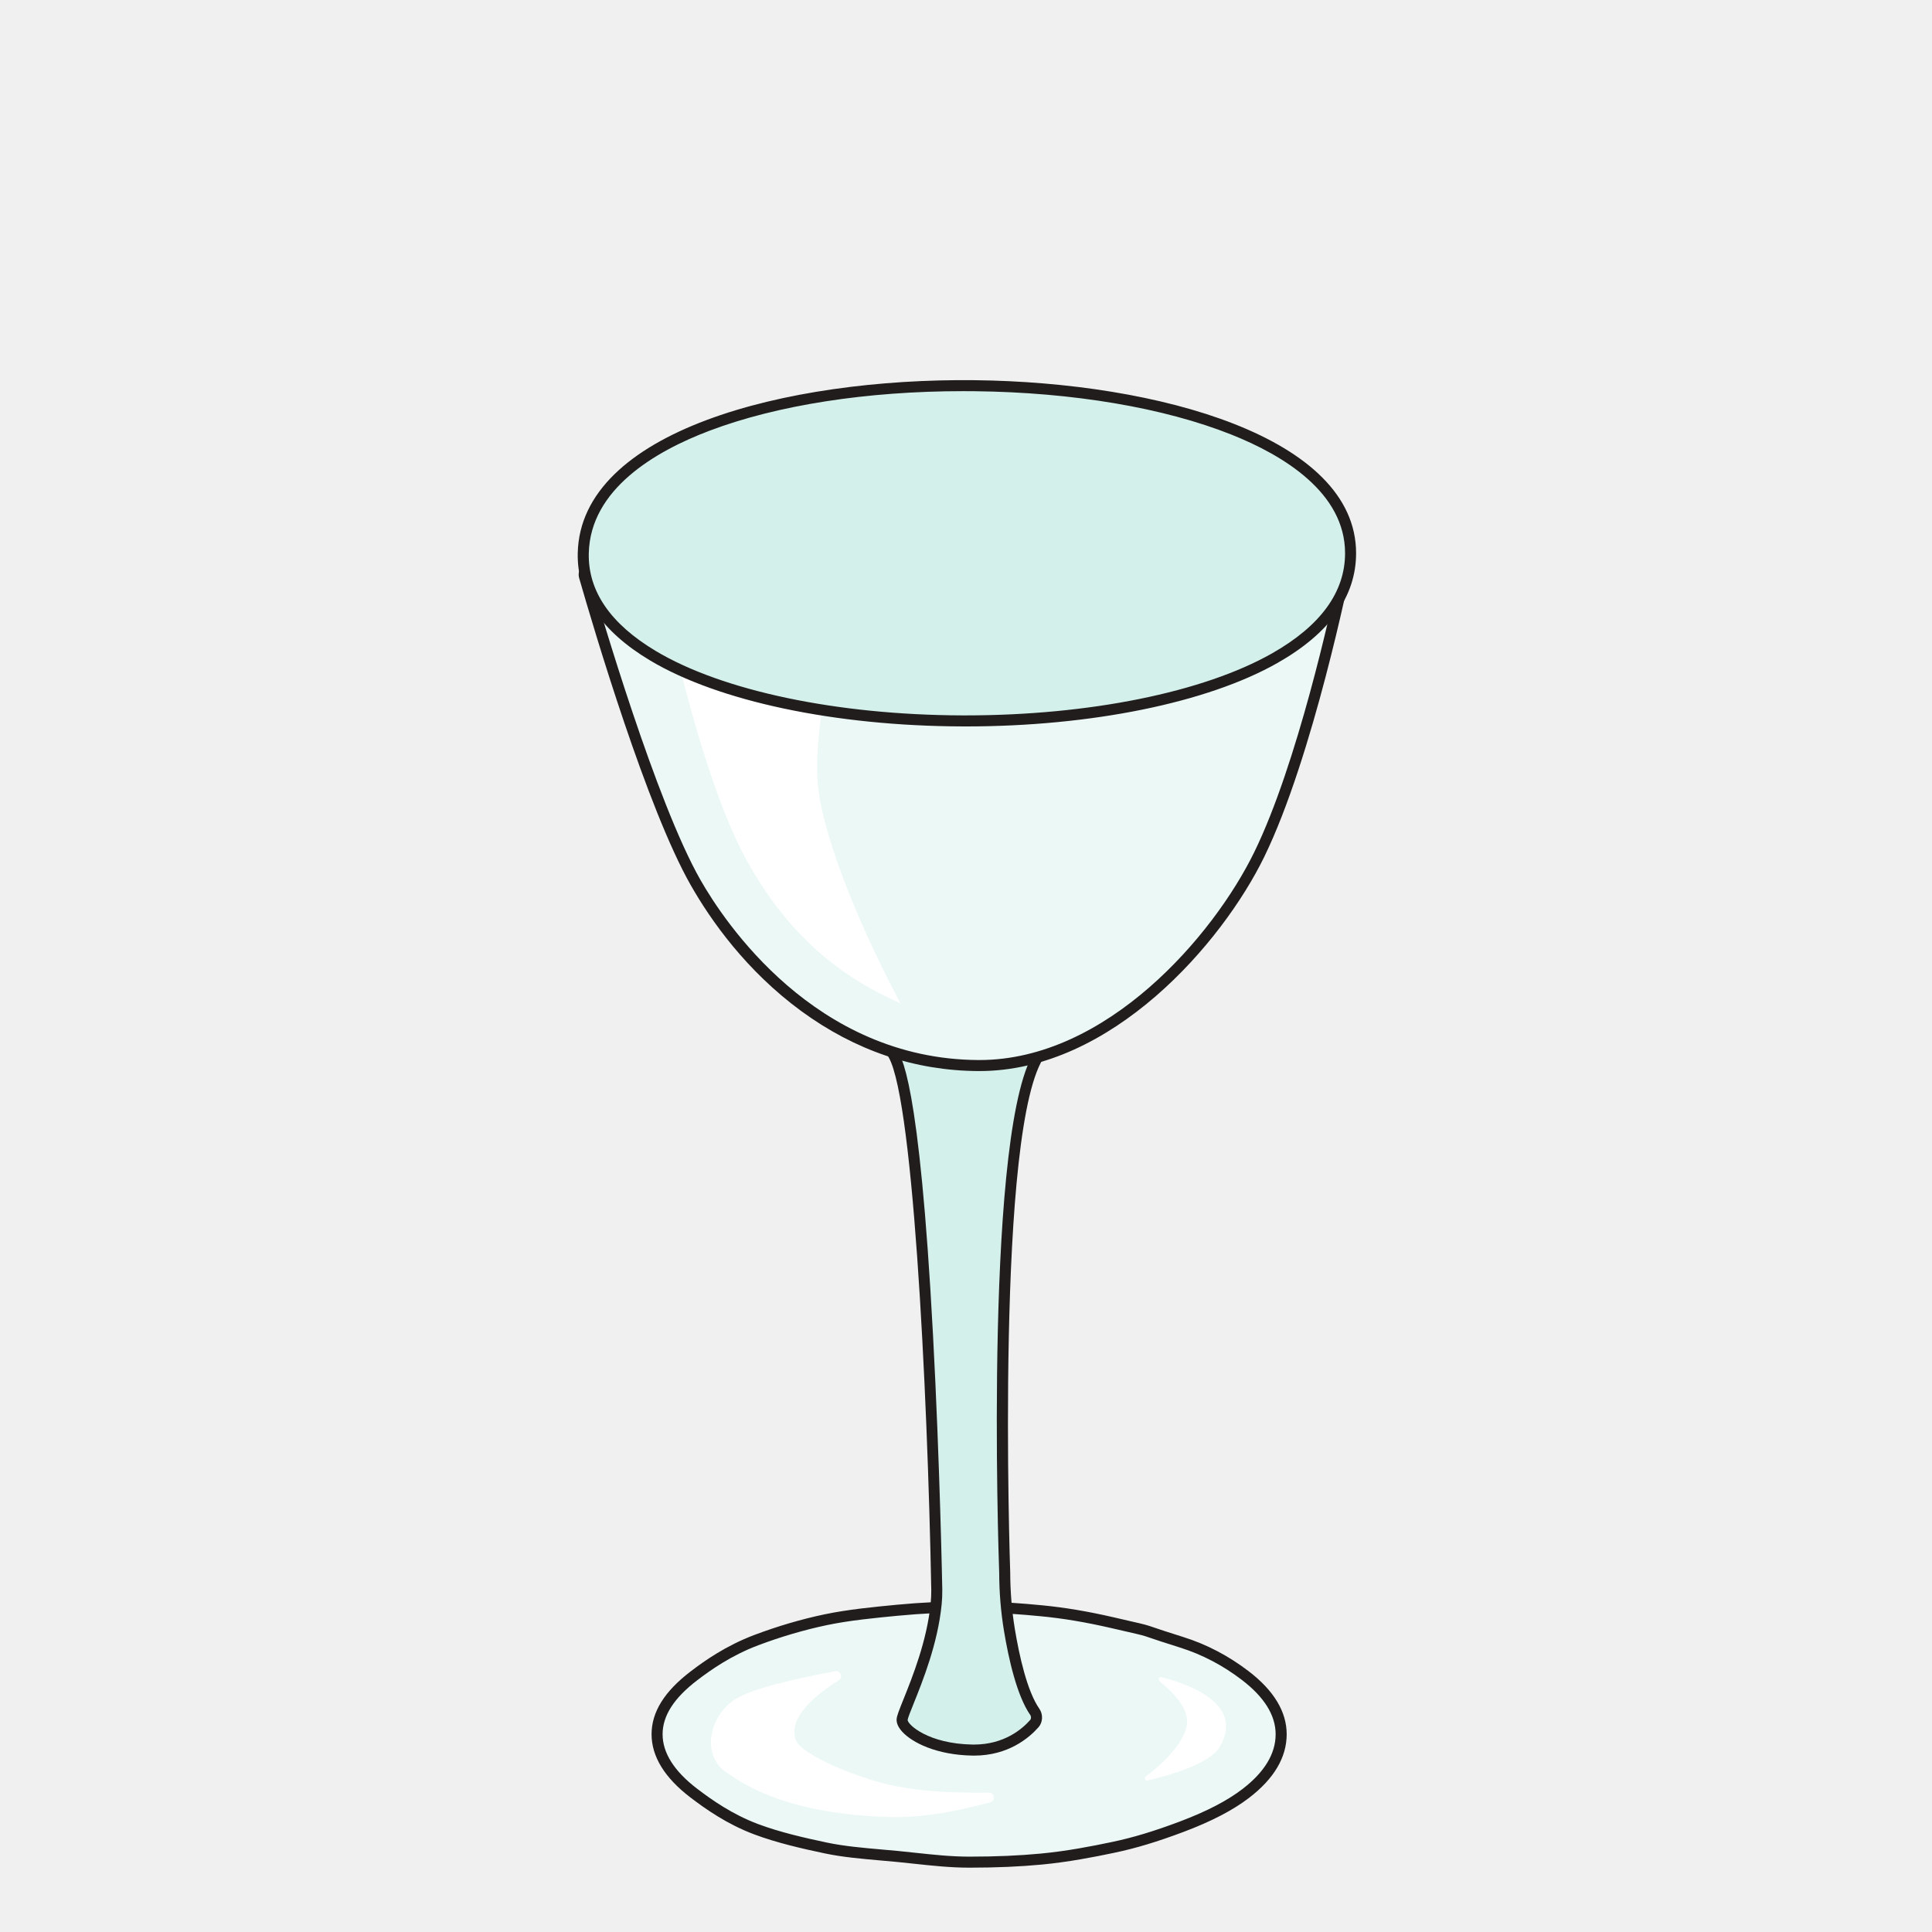
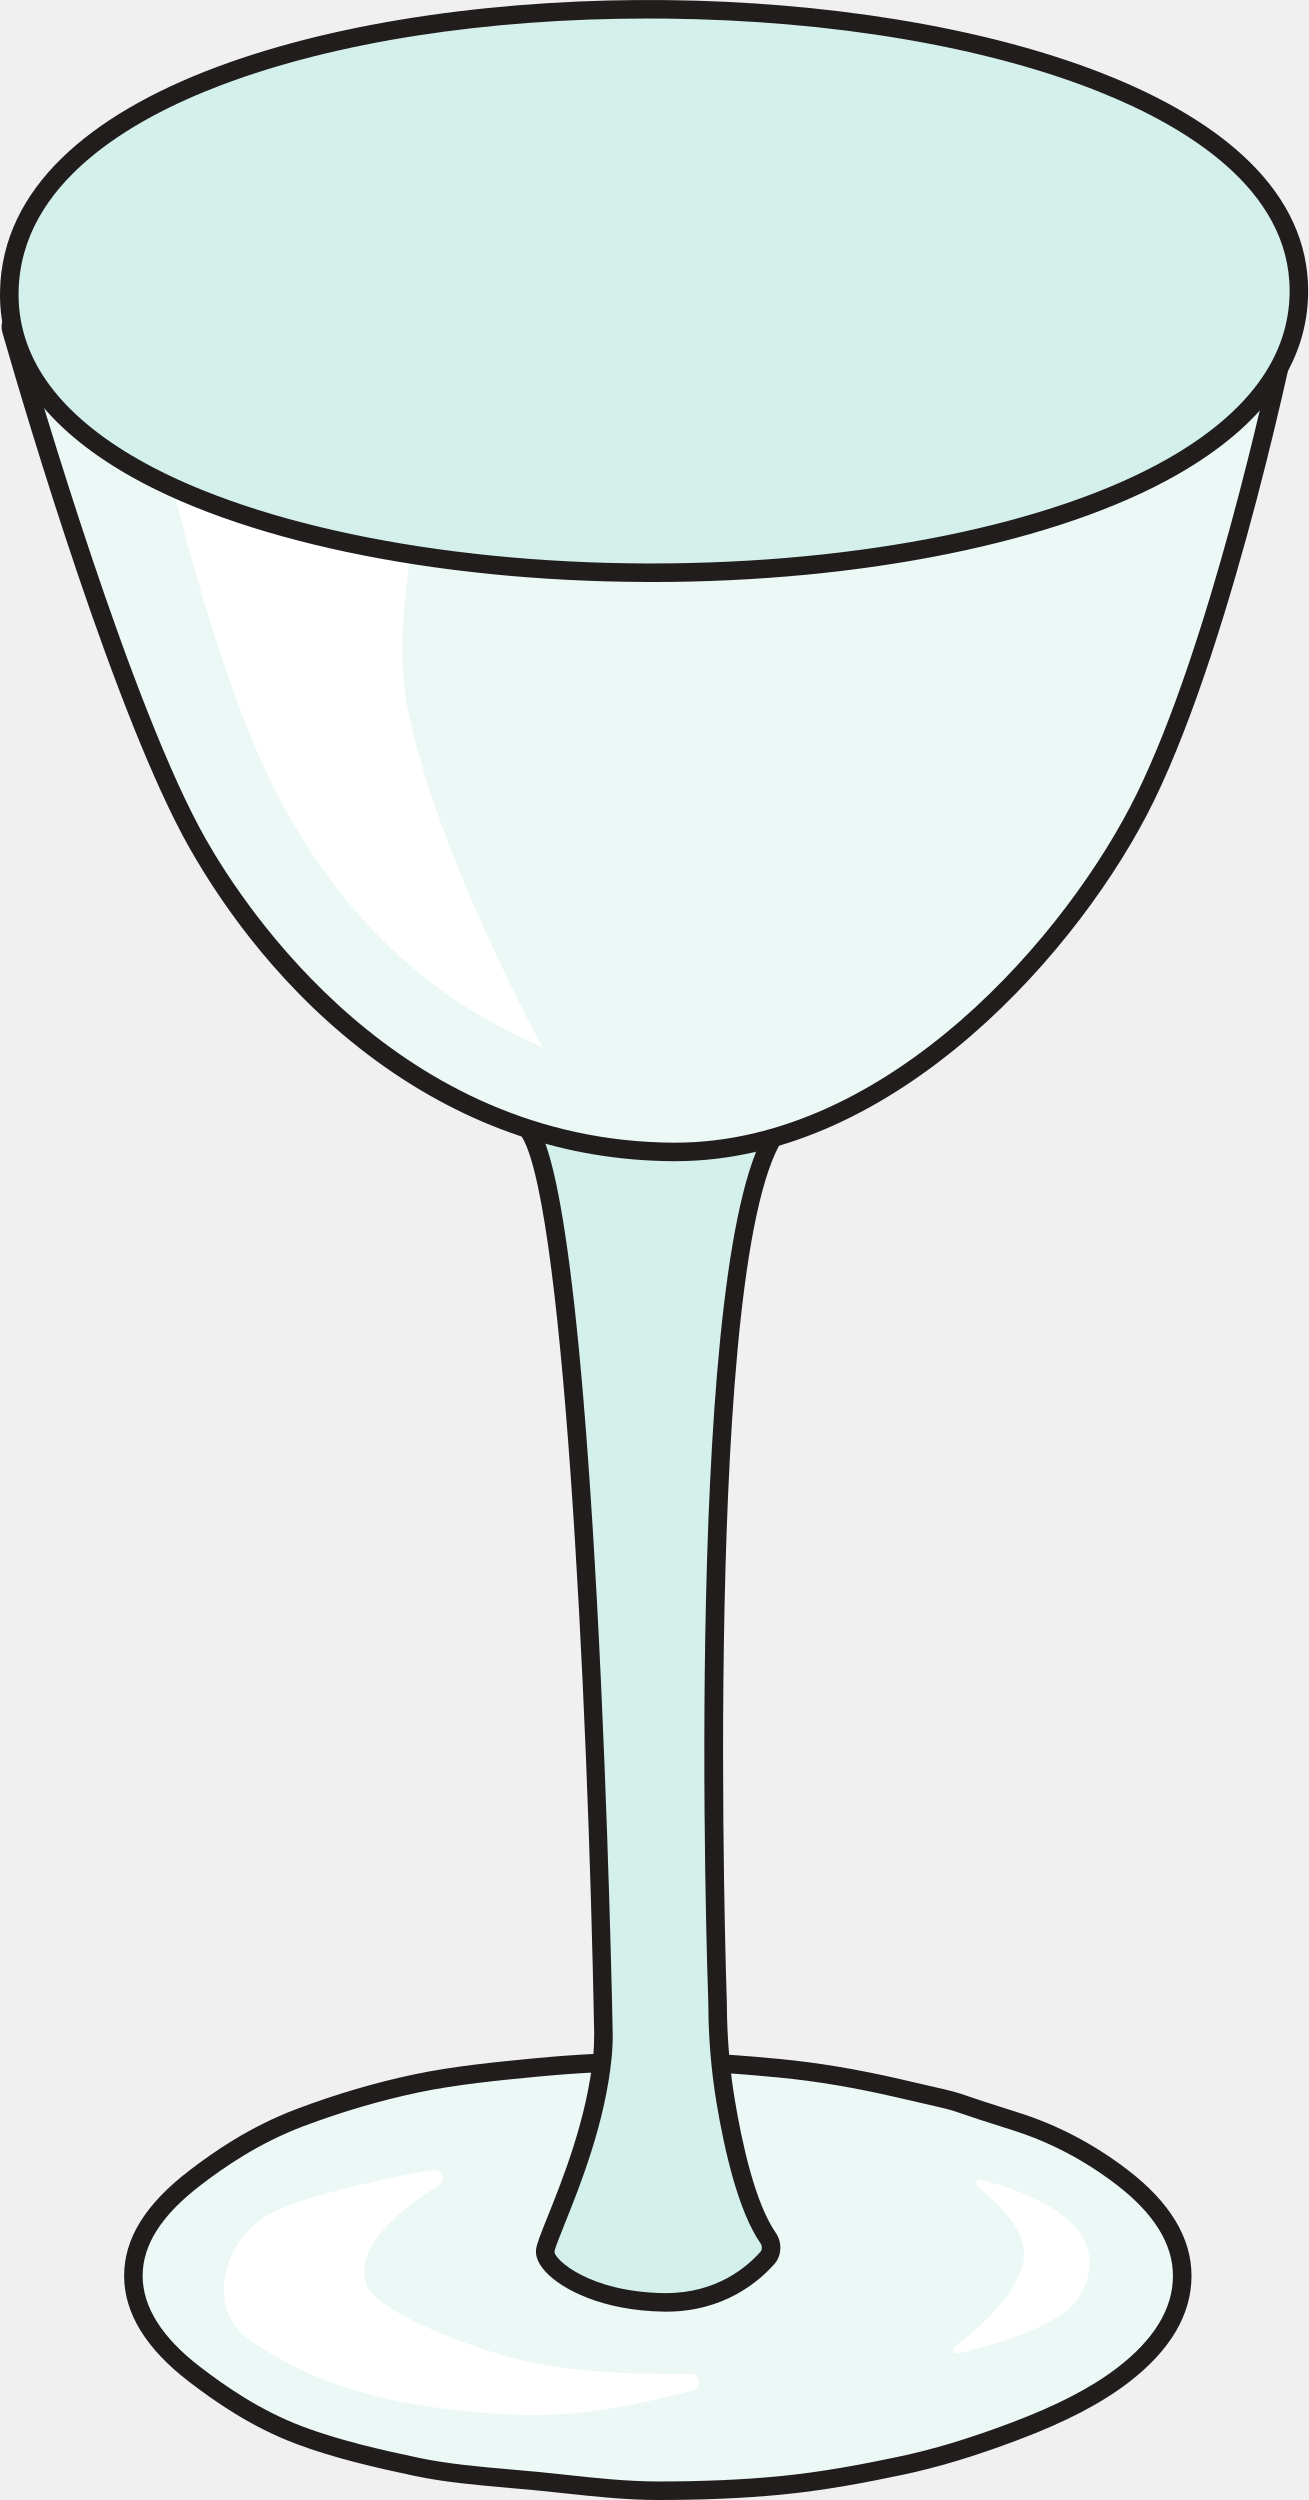
- <svg xmlns="http://www.w3.org/2000/svg" width="200mm" height="200mm" viewBox="0 0 200 200">
-   <g style="display:inline">
-     <path d="M23228.3 14754.5c0-103.2-58.9-199.4-170.3-284.7-79.3-60.6-183.5-112.8-306.4-159.2-99.5-37.5-210-74.6-331.8-100.2-107.5-22.6-222.3-44.2-342.9-55.8-111.3-10.6-227.9-15-347.2-15-119.4 0-234.8 16.7-346.1 27.4-120.6 11.5-237.1 18.2-344.6 40.8-121.8 25.5-236.4 52.9-336 90.5-122.8 46.4-220.5 113.4-299.8 174-111.4 85.3-175.5 179-175.5 282.2 0 103.3 65.3 195.4 176.8 280.7 79.3 60.7 177.1 125.5 300 171.9 99.5 37.5 211.9 72.4 333.7 98 107.5 22.6 223.9 34.1 344.6 45.7 111.3 10.6 227.5 16.7 346.9 16.7 119.3 0 235.3-8.6 346.6-19.3 120.6-11.5 234.8-32.7 341.8-57.5 232.5-53.8 88.7-17.7 332.7-94.3 125.3-39.4 225.9-99.1 305.2-159.8 111.4-85.3 172.3-178.8 172.3-282.1" style="fill:#ebf8f6;fill-opacity:1;fill-rule:nonzero;stroke:none" transform="matrix(.02153 0 0 -.02153 -367.481 497.195)" />
-     <path d="M21729.7 15341c-113.4 0-229.3-5.6-344.4-16.6-109-10.5-232.5-22.3-341.6-45.2-109.3-23-220.3-55.6-329.9-96.9-130-49.1-229.6-119.5-293.2-168.2-111.9-85.6-166.4-170.5-166.4-259.6 0-89.4 55.6-177.3 165.1-261.1 71.7-54.8 169.7-123.7 293.1-170.3 103.6-39.1 226-67.1 332-89.4 83-17.4 171.3-25.2 264.8-33.4 25.4-2.2 51.1-4.4 77-6.9q41.1-4.05 83.1-8.7c84.5-9.1 171.8-18.6 260.4-18.6 127.4 0 240.1 4.9 344.7 14.9 124 11.9 241.4 34.7 339.9 55.4 101.9 21.3 203 51.9 328 99 128 48.4 226 99.2 299.6 155.5 106.1 81.2 159.9 169.9 159.9 263.6 0 91-54.5 178.8-162 261-91.5 70.1-191.4 122.4-296.9 155.6-82.6 25.9-121.3 39.1-144.4 47-35.7 12.2-35.7 12.2-112.9 29.9-19.2 4.4-43.1 9.9-73.5 16.9-121.5 28.1-232.2 46.8-338.4 56.9-93 9-216.2 19.2-344 19.2m0-1227.9c-91.5 0-180.3 9.6-266.1 18.9-27.8 3-55.3 6-82.5 8.6-25.7 2.5-51.3 4.7-76.6 6.9-95.1 8.4-184.9 16.2-271 34.3-108 22.7-232.8 51.3-339.8 91.7-129.9 49-232.1 120.8-306.6 177.8-123.3 94.4-185.9 196.4-185.9 303.2 0 106.7 61.2 205.4 187.2 301.7 66.2 50.8 170.1 124.1 306.7 175.7 112.2 42.3 225.7 75.7 337.7 99.2s237.1 35.5 347.4 46.1c116.8 11.1 234.4 16.8 349.5 16.8 130.1 0 254.9-10.3 349.1-19.4 108.5-10.4 221.4-29.4 345.3-58 30.3-7.1 54.2-12.5 73.4-17 78.3-17.9 79.8-18.3 118.1-31.3 22.9-7.8 61.2-20.9 143.2-46.6 111.4-35 216.8-90.2 313.3-164.1 121.3-92.8 182.8-194.8 182.8-303.1 0-111-60.9-213.9-180.8-305.7-77.7-59.5-180.1-112.8-313.1-163-127.6-48.1-231.2-79.4-335.8-101.3-99.9-21-219.1-44.1-345.8-56.3-106.2-10.1-220.6-15.1-349.7-15.1" style="fill:#211d1d;fill-opacity:1;fill-rule:nonzero;stroke:none" transform="matrix(.02153 0 0 -.02153 -367.481 497.195)" />
-     <path d="m22074.1 18036 386.9 646.2-1341.6-212.9 229.8-425.9c178.6-190.3 223.3-2594.9 223.3-2594.9.1-22.2-.7-44.4-2.9-66.4-25.4-261.2-160.9-515.2-163.7-557-2.9-44 116.7-142.9 338.4-146.6 160.4-2.6 256.7 81.1 297.6 127.6 13 14.6 13.4 39.5 1.9 56-61.6 88.6-100.4 263.1-122 394-15 90.7-22.5 183-22.7 275.6 0 0-76.9 2173.9 175 2504.3" style="fill:#d3f0eb;fill-opacity:1;fill-rule:nonzero;stroke:none" transform="matrix(.02153 0 0 -.02153 -367.481 497.195)" />
-     <path d="M21370.9 18059c31.5-34.3 117.7-156 183.4-1383 33.2-618.3 44.6-1221 44.7-1227 .2-24.4-.9-47.6-3-69.5-18.3-187.7-91-368.6-134.5-476.8-13.9-34.6-28.3-70.4-29.2-79.4.9-23 99.9-114.8 312.4-118.3h7c144 0 231 74 270.3 118.6 4.7 5.3 4.8 16.7.1 23.4-64.5 92.6-104.4 271.2-126.5 404.8-15 90.8-22.8 185-23 279.9-3.2 88.1-74.1 2181.1 179.5 2519.2l357 596.2-1248.6-198.1zm380.9-3407.1c-2.7 0-5.3.1-8 .1-173.8 2.9-290.1 63.3-336.9 114.1-19.2 20.9-28.7 41.9-27.5 60.8 1.1 15.9 10.9 40.8 32.9 95.6 42.4 105.5 113.4 282 130.9 462.2 2 20 2.9 41.5 2.8 63.6-17.9 962.2-90.2 2442.8-216.1 2577l-2.4 2.5-1.6 3-247.6 458.8 1434.7 227.6-417.8-697.2c-243.3-319.2-170.4-2465.7-169.6-2487.3.3-93 7.8-184.3 22.3-272.3 21.2-128.1 58.9-298.6 117.7-383.1 18.7-26.9 17.1-65.1-3.8-88.8-45.3-51.3-145.3-136.6-310-136.6" style="fill:#211d1d;fill-opacity:1;fill-rule:nonzero;stroke:none" transform="matrix(.02153 0 0 -.02153 -367.481 497.195)" />
-     <path d="M19911.2 20363.9c-22.6.1-38.9-21.5-32.7-43.2 59.5-206.6 321.9-1097.5 534.1-1470.4 240.8-423.2 704.5-876.7 1359.3-880.5 635.3-3.7 1158.2 619.7 1351.1 1014.9 236.3 484 412.9 1369.5 412.9 1369.5z" style="fill:#ebf8f6;fill-opacity:1;fill-rule:nonzero;stroke:none" transform="matrix(.02153 0 0 -.02153 -367.481 497.195)" />
-     <path d="M19911.1 20337.4c-3.2 0-5.1-1.8-5.9-2.9-1-1.3-2-3.5-1.2-6.4 51.5-179.1 319.1-1091.3 531.6-1464.7 115.1-202.2 551.6-862.6 1336.4-867.1h5.4c611.4 0 1125.2 597.3 1321.8 1000 207.1 424.1 370.1 1169.4 404.1 1331.5zm1866.3-2394.1h-5.7c-305.4 1.8-591.5 98.7-850.4 288.1-264.9 193.9-435.4 436.4-531.8 605.8-210 369.1-463.7 1223.2-536.4 1476.2-5.3 18.4-1.8 37.7 9.8 53 11.5 15.3 29.1 24 48.2 24h.2l3656.9-9.7-6.3-31.7c-1.8-8.8-180-894.5-415-1376-202.5-414.7-733.8-1029.7-1369.5-1029.7" style="fill:#211d1d;fill-opacity:1;fill-rule:nonzero;stroke:none" transform="matrix(.02153 0 0 -.02153 -367.481 497.195)" />
-     <path d="M20258.5 20228.4s166.7-840 393.3-1260c254-470.6 586.7-626.6 746.7-700 0 0-306.7 560-386.7 973.4-53.2 274.9 60 680 60 680z" style="fill:#fff;fill-opacity:1;fill-rule:nonzero;stroke:none" transform="matrix(.02153 0 0 -.02153 -367.481 497.195)" />
-     <path d="M23562.1 20433.3c0-1077.1-3713.5-1073.4-3689.3 0 24.6 1093.2 3689.3 1054.8 3689.3 0" style="fill:#d3f0eb;fill-opacity:1;fill-rule:nonzero;stroke:none" transform="matrix(.02153 0 0 -.02153 -367.481 497.195)" />
-     <path d="M21700.4 21212.4c-463.7 0-895.4-67.1-1220.7-190.3-260.9-98.7-573.5-281.2-580.4-589.4-4.1-181.5 104.3-339.5 322.2-469.7 320.8-191.7 871.1-307.4 1472-309.6h17.3c594 0 1143.8 111.1 1473.5 298.1 233.1 132.3 351.3 294.4 351.3 481.8 0 291.2-296.8 470.6-545.7 569.9-324.5 129.4-763.1 203.6-1235.1 208.9-18.2.2-36.3.3-54.4.3m10.3-1612.1c-5.8 0-11.5 0-17.4.1-610 2.2-1170.4 120.7-1499 317-235.5 140.8-352.6 314.5-348.1 516.5 13.2 585.7 999 841.5 1909.2 831.2 882.9-9.9 1833.2-274.5 1833.2-831.8 0-207.9-127.2-385.5-378.1-527.9-337.3-191.4-897-305.1-1499.8-305.1" style="fill:#211d1d;fill-opacity:1;fill-rule:nonzero;stroke:none" transform="matrix(.02153 0 0 -.02153 -367.481 497.195)" />
-     <path d="M21084 15057.5c26.1 4.8 39.7-30 17.1-44-111.6-69.5-250.7-182.3-203.5-291.7 20.9-48.4 176.9-131.3 379.7-192.5 175.2-52.9 387.8-57.4 545-55.2 28.6.4 33.9-40.4 6.2-47.4-123.3-31.2-299.7-75.9-484.3-70.2-487.7 15.1-689.6 150.3-784.2 214.9-117.7 80.3-86.2 265.5 41.1 350.2 83.3 55.5 325.6 107 482.9 135.9m1558.6-46.9c-8.5 7.2-1.6 21.1 9.3 18.4 114.3-28 405.4-122.1 281.6-334.7-49.2-84.6-252.4-140.1-348.1-162.1-11.1-2.5-17.8 11.9-8.7 18.8 59.8 44.9 166.1 135.5 194.3 230.8 23.2 78.4-37.5 152.9-128.4 228.8" style="fill:#fff;fill-opacity:1;fill-rule:nonzero;stroke:none" transform="matrix(.02153 0 0 -.02153 -367.481 497.195)" />
+ <svg xmlns="http://www.w3.org/2000/svg" height="157.351mm" viewBox="0 0 82.336 157.351" width="82.336mm" version="1.1" id="svg10">
+   <defs id="defs10" />
+   <g style="display:inline" id="g10" transform="translate(-69.13265,-29.35623)">
+     <path d="m 23228.3,14754.5 c 0,-103.2 -58.9,-199.4 -170.3,-284.7 -79.3,-60.6 -183.5,-112.8 -306.4,-159.2 -99.5,-37.5 -210,-74.6 -331.8,-100.2 -107.5,-22.6 -222.3,-44.2 -342.9,-55.8 -111.3,-10.6 -227.9,-15 -347.2,-15 -119.4,0 -234.8,16.7 -346.1,27.4 -120.6,11.5 -237.1,18.2 -344.6,40.8 -121.8,25.5 -236.4,52.9 -336,90.5 -122.8,46.4 -220.5,113.4 -299.8,174 -111.4,85.3 -175.5,179 -175.5,282.2 0,103.3 65.3,195.4 176.8,280.7 79.3,60.7 177.1,125.5 300,171.9 99.5,37.5 211.9,72.4 333.7,98 107.5,22.6 223.9,34.1 344.6,45.7 111.3,10.6 227.5,16.7 346.9,16.7 119.3,0 235.3,-8.6 346.6,-19.3 120.6,-11.5 234.8,-32.7 341.8,-57.5 232.5,-53.8 88.7,-17.7 332.7,-94.3 125.3,-39.4 225.9,-99.1 305.2,-159.8 111.4,-85.3 172.3,-178.8 172.3,-282.1" style="fill:#ebf8f6;fill-opacity:1;fill-rule:nonzero;stroke:none" transform="matrix(0.022,0,0,-0.022,-367.481,497.195)" id="path1" />
+     <path d="m 21729.7,15341 c -113.4,0 -229.3,-5.6 -344.4,-16.6 -109,-10.5 -232.5,-22.3 -341.6,-45.2 -109.3,-23 -220.3,-55.6 -329.9,-96.9 -130,-49.1 -229.6,-119.5 -293.2,-168.2 -111.9,-85.6 -166.4,-170.5 -166.4,-259.6 0,-89.4 55.6,-177.3 165.1,-261.1 71.7,-54.8 169.7,-123.7 293.1,-170.3 103.6,-39.1 226,-67.1 332,-89.4 83,-17.4 171.3,-25.2 264.8,-33.4 25.4,-2.2 51.1,-4.4 77,-6.9 q 41.1,-4.05 83.1,-8.7 c 84.5,-9.1 171.8,-18.6 260.4,-18.6 127.4,0 240.1,4.9 344.7,14.9 124,11.9 241.4,34.7 339.9,55.4 101.9,21.3 203,51.9 328,99 128,48.4 226,99.2 299.6,155.5 106.1,81.2 159.9,169.9 159.9,263.6 0,91 -54.5,178.8 -162,261 -91.5,70.1 -191.4,122.4 -296.9,155.6 -82.6,25.9 -121.3,39.1 -144.4,47 -35.7,12.2 -35.7,12.2 -112.9,29.9 -19.2,4.4 -43.1,9.9 -73.5,16.9 -121.5,28.1 -232.2,46.8 -338.4,56.9 -93,9 -216.2,19.2 -344,19.2 m 0,-1227.9 c -91.5,0 -180.3,9.6 -266.1,18.9 -27.8,3 -55.3,6 -82.5,8.6 -25.7,2.5 -51.3,4.7 -76.6,6.9 -95.1,8.4 -184.9,16.2 -271,34.3 -108,22.7 -232.8,51.3 -339.8,91.7 -129.9,49 -232.1,120.8 -306.6,177.8 -123.3,94.4 -185.9,196.4 -185.9,303.2 0,106.7 61.2,205.4 187.2,301.7 66.2,50.8 170.1,124.1 306.7,175.7 112.2,42.3 225.7,75.7 337.7,99.2 112,23.5 237.1,35.5 347.4,46.1 116.8,11.1 234.4,16.8 349.5,16.8 130.1,0 254.9,-10.3 349.1,-19.4 108.5,-10.4 221.4,-29.4 345.3,-58 30.3,-7.1 54.2,-12.5 73.4,-17 78.3,-17.9 79.8,-18.3 118.1,-31.3 22.9,-7.8 61.2,-20.9 143.2,-46.6 111.4,-35 216.8,-90.2 313.3,-164.1 121.3,-92.8 182.8,-194.8 182.8,-303.1 0,-111 -60.9,-213.9 -180.8,-305.7 -77.7,-59.5 -180.1,-112.8 -313.1,-163 -127.6,-48.1 -231.2,-79.4 -335.8,-101.3 -99.9,-21 -219.1,-44.1 -345.8,-56.3 -106.2,-10.1 -220.6,-15.1 -349.7,-15.1" style="fill:#211d1d;fill-opacity:1;fill-rule:nonzero;stroke:none" transform="matrix(0.022,0,0,-0.022,-367.481,497.195)" id="path2" />
+     <path d="m 22074.1,18036 386.9,646.2 -1341.6,-212.9 229.8,-425.9 c 178.6,-190.3 223.3,-2594.9 223.3,-2594.9 0.1,-22.2 -0.7,-44.4 -2.9,-66.4 -25.4,-261.2 -160.9,-515.2 -163.7,-557 -2.9,-44 116.7,-142.9 338.4,-146.6 160.4,-2.6 256.7,81.1 297.6,127.6 13,14.6 13.4,39.5 1.9,56 -61.6,88.6 -100.4,263.1 -122,394 -15,90.7 -22.5,183 -22.7,275.6 0,0 -76.9,2173.9 175,2504.3" style="fill:#d3f0eb;fill-opacity:1;fill-rule:nonzero;stroke:none" transform="matrix(0.022,0,0,-0.022,-367.481,497.195)" id="path3" />
+     <path d="m 21370.9,18059 c 31.5,-34.3 117.7,-156 183.4,-1383 33.2,-618.3 44.6,-1221 44.7,-1227 0.2,-24.4 -0.9,-47.6 -3,-69.5 -18.3,-187.7 -91,-368.6 -134.5,-476.8 -13.9,-34.6 -28.3,-70.4 -29.2,-79.4 0.9,-23 99.9,-114.8 312.4,-118.3 h 7 c 144,0 231,74 270.3,118.6 4.7,5.3 4.8,16.7 0.1,23.4 -64.5,92.6 -104.4,271.2 -126.5,404.8 -15,90.8 -22.8,185 -23,279.9 -3.2,88.1 -74.1,2181.1 179.5,2519.2 l 357,596.2 -1248.6,-198.1 z m 380.9,-3407.1 c -2.7,0 -5.3,0.1 -8,0.1 -173.8,2.9 -290.1,63.3 -336.9,114.1 -19.2,20.9 -28.7,41.9 -27.5,60.8 1.1,15.9 10.9,40.8 32.9,95.6 42.4,105.5 113.4,282 130.9,462.2 2,20 2.9,41.5 2.8,63.6 -17.9,962.2 -90.2,2442.8 -216.1,2577 l -2.4,2.5 -1.6,3 -247.6,458.8 1434.7,227.6 -417.8,-697.2 c -243.3,-319.2 -170.4,-2465.7 -169.6,-2487.3 0.3,-93 7.8,-184.3 22.3,-272.3 21.2,-128.1 58.9,-298.6 117.7,-383.1 18.7,-26.9 17.1,-65.1 -3.8,-88.8 -45.3,-51.3 -145.3,-136.6 -310,-136.6" style="fill:#211d1d;fill-opacity:1;fill-rule:nonzero;stroke:none" transform="matrix(0.022,0,0,-0.022,-367.481,497.195)" id="path4" />
+     <path d="m 19911.2,20363.9 c -22.6,0.1 -38.9,-21.5 -32.7,-43.2 59.5,-206.6 321.9,-1097.5 534.1,-1470.4 240.8,-423.2 704.5,-876.7 1359.3,-880.5 635.3,-3.7 1158.2,619.7 1351.1,1014.9 236.3,484 412.9,1369.5 412.9,1369.5 z" style="fill:#ebf8f6;fill-opacity:1;fill-rule:nonzero;stroke:none" transform="matrix(0.022,0,0,-0.022,-367.481,497.195)" id="path5" />
+     <path d="m 19911.1,20337.4 c -3.2,0 -5.1,-1.8 -5.9,-2.9 -1,-1.3 -2,-3.5 -1.2,-6.4 51.5,-179.1 319.1,-1091.3 531.6,-1464.7 115.1,-202.2 551.6,-862.6 1336.4,-867.1 h 5.4 c 611.4,0 1125.2,597.3 1321.8,1000 207.1,424.1 370.1,1169.4 404.1,1331.5 z m 1866.3,-2394.1 h -5.7 c -305.4,1.8 -591.5,98.7 -850.4,288.1 -264.9,193.9 -435.4,436.4 -531.8,605.8 -210,369.1 -463.7,1223.2 -536.4,1476.2 -5.3,18.4 -1.8,37.7 9.8,53 11.5,15.3 29.1,24 48.2,24 h 0.2 l 3656.9,-9.7 -6.3,-31.7 c -1.8,-8.8 -180,-894.5 -415,-1376 -202.5,-414.7 -733.8,-1029.7 -1369.5,-1029.7" style="fill:#211d1d;fill-opacity:1;fill-rule:nonzero;stroke:none" transform="matrix(0.022,0,0,-0.022,-367.481,497.195)" id="path6" />
+     <path d="m 20258.5,20228.4 c 0,0 166.7,-840 393.3,-1260 254,-470.6 586.7,-626.6 746.7,-700 0,0 -306.7,560 -386.7,973.4 -53.2,274.9 60,680 60,680 z" style="fill:#ffffff;fill-opacity:1;fill-rule:nonzero;stroke:none" transform="matrix(0.022,0,0,-0.022,-367.481,497.195)" id="path7" />
+     <path d="m 23562.1,20433.3 c 0,-1077.1 -3713.5,-1073.4 -3689.3,0 24.6,1093.2 3689.3,1054.8 3689.3,0" style="fill:#d3f0eb;fill-opacity:1;fill-rule:nonzero;stroke:none" transform="matrix(0.022,0,0,-0.022,-367.481,497.195)" id="path8" />
+     <path d="m 21700.4,21212.4 c -463.7,0 -895.4,-67.1 -1220.7,-190.3 -260.9,-98.7 -573.5,-281.2 -580.4,-589.4 -4.1,-181.5 104.3,-339.5 322.2,-469.7 320.8,-191.7 871.1,-307.4 1472,-309.6 h 17.3 c 594,0 1143.8,111.1 1473.5,298.1 233.1,132.3 351.3,294.4 351.3,481.8 0,291.2 -296.8,470.6 -545.7,569.9 -324.5,129.4 -763.1,203.6 -1235.1,208.9 -18.2,0.2 -36.3,0.3 -54.4,0.3 m 10.3,-1612.1 c -5.8,0 -11.5,0 -17.4,0.1 -610,2.2 -1170.4,120.7 -1499,317 -235.5,140.8 -352.6,314.5 -348.1,516.5 13.2,585.7 999,841.5 1909.2,831.2 882.9,-9.9 1833.2,-274.5 1833.2,-831.8 0,-207.9 -127.2,-385.5 -378.1,-527.9 -337.3,-191.4 -897,-305.1 -1499.8,-305.1" style="fill:#211d1d;fill-opacity:1;fill-rule:nonzero;stroke:none" transform="matrix(0.022,0,0,-0.022,-367.481,497.195)" id="path9" />
+     <path d="m 21084,15057.5 c 26.1,4.8 39.7,-30 17.1,-44 -111.6,-69.5 -250.7,-182.3 -203.5,-291.7 20.9,-48.4 176.9,-131.3 379.7,-192.5 175.2,-52.9 387.8,-57.4 545,-55.2 28.6,0.4 33.9,-40.4 6.2,-47.4 -123.3,-31.2 -299.7,-75.9 -484.3,-70.2 -487.7,15.1 -689.6,150.3 -784.2,214.9 -117.7,80.3 -86.2,265.5 41.1,350.2 83.3,55.5 325.6,107 482.9,135.9 m 1558.6,-46.9 c -8.5,7.2 -1.6,21.1 9.3,18.4 114.3,-28 405.4,-122.1 281.6,-334.7 -49.2,-84.6 -252.4,-140.1 -348.1,-162.1 -11.1,-2.5 -17.8,11.9 -8.7,18.8 59.8,44.9 166.1,135.5 194.3,230.8 23.2,78.4 -37.5,152.9 -128.4,228.8" style="fill:#ffffff;fill-opacity:1;fill-rule:nonzero;stroke:none" transform="matrix(0.022,0,0,-0.022,-367.481,497.195)" id="path10" />
  </g>
</svg>
